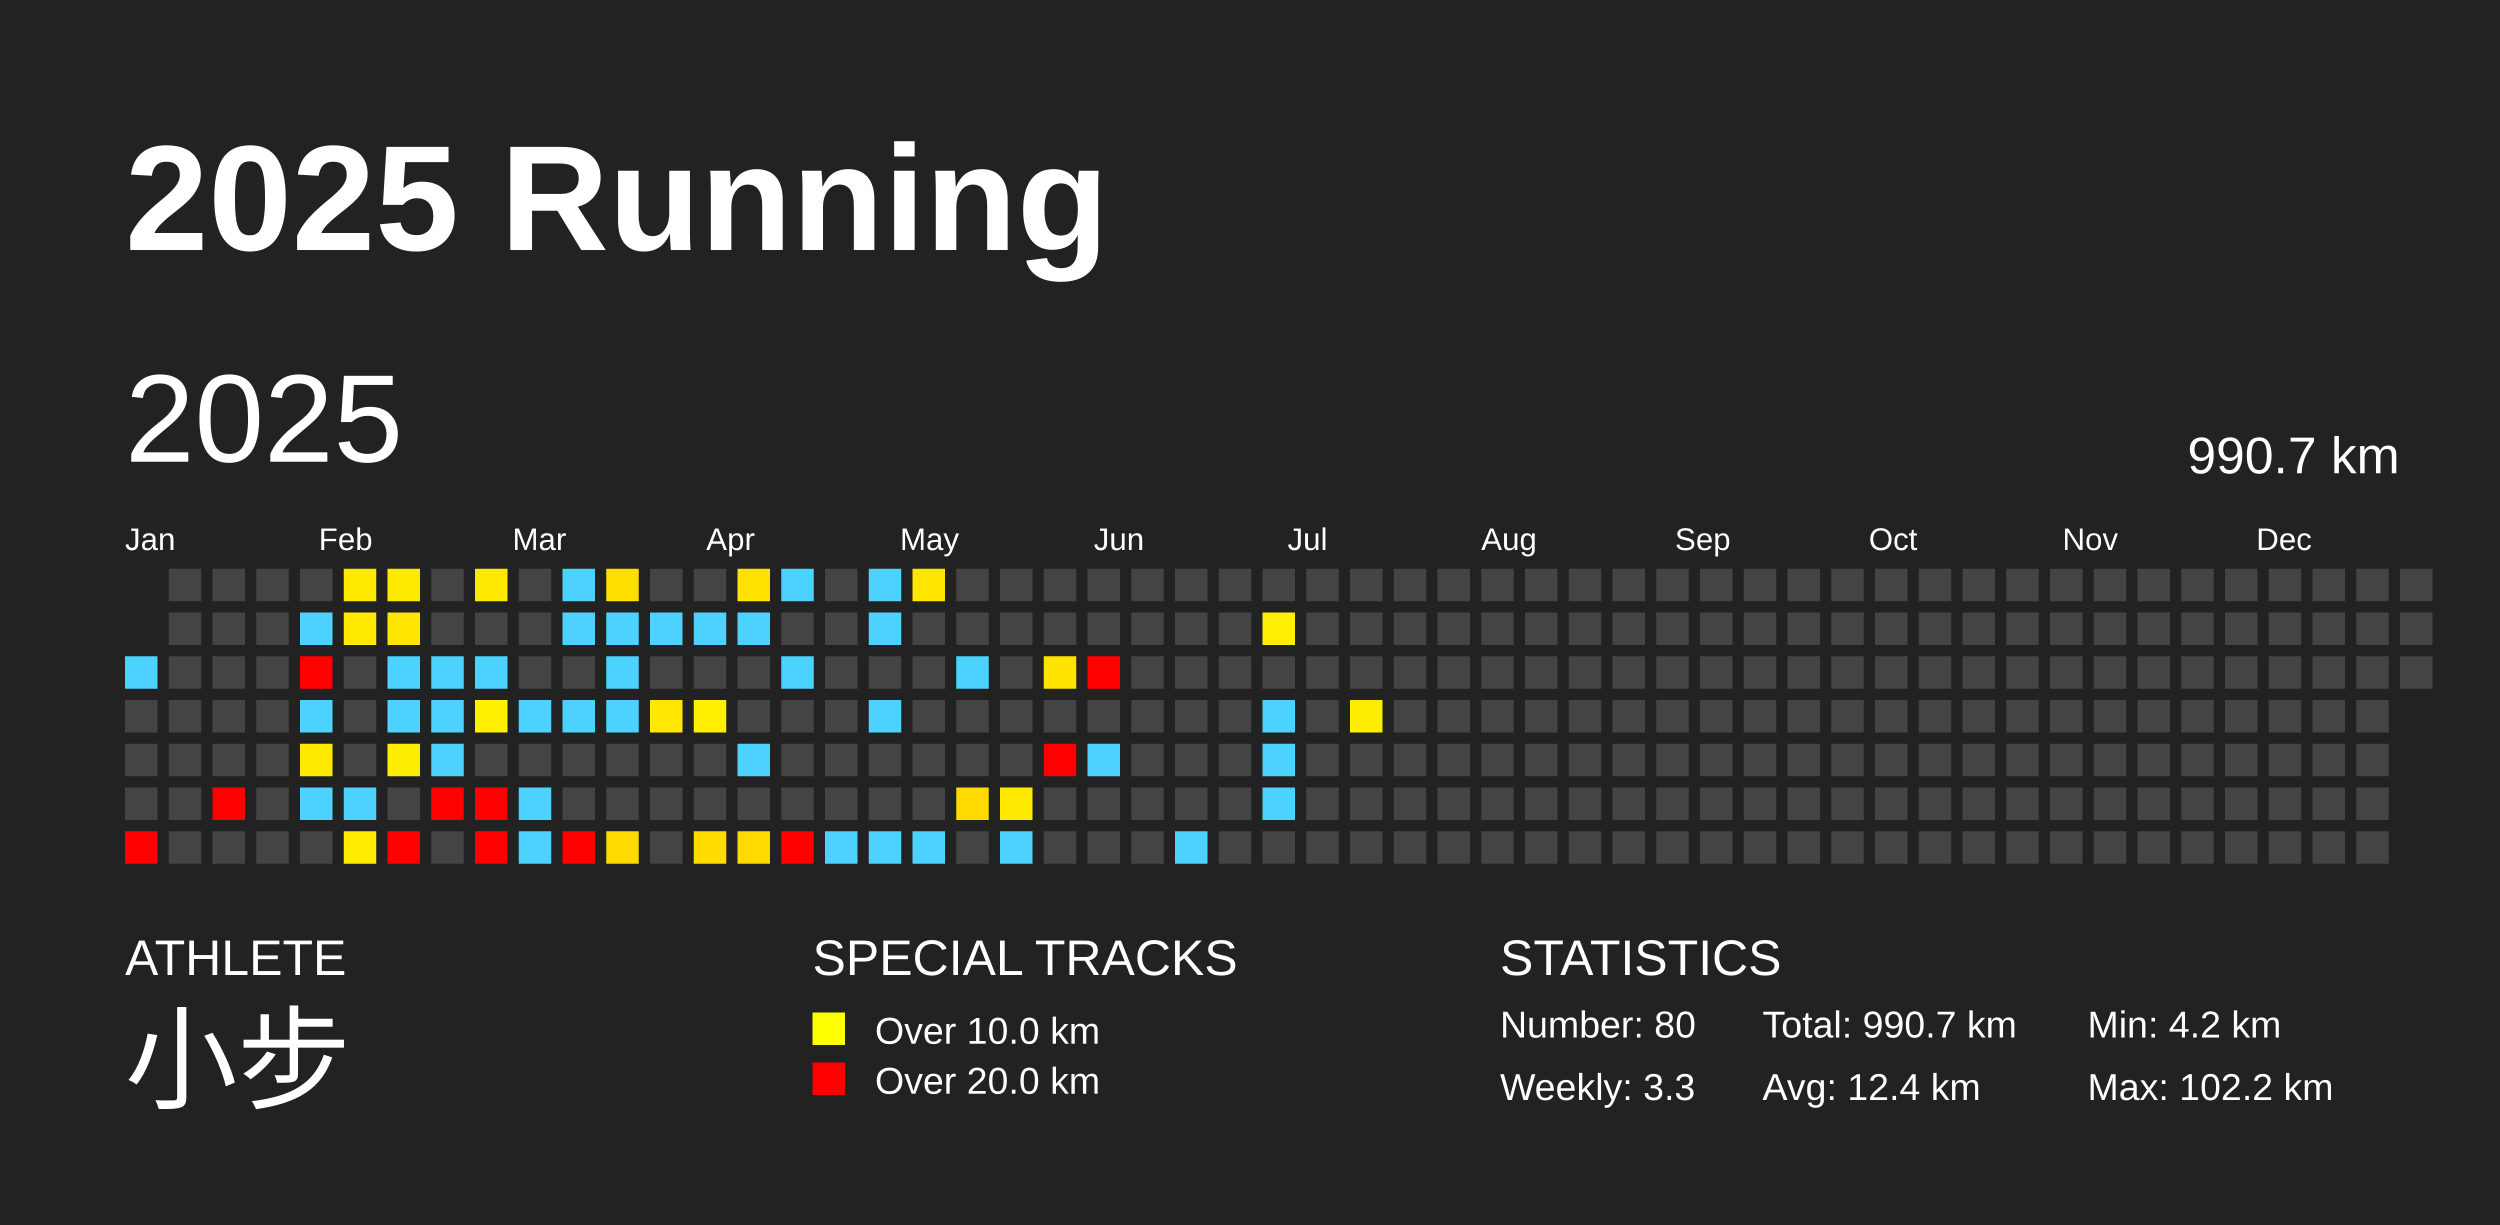
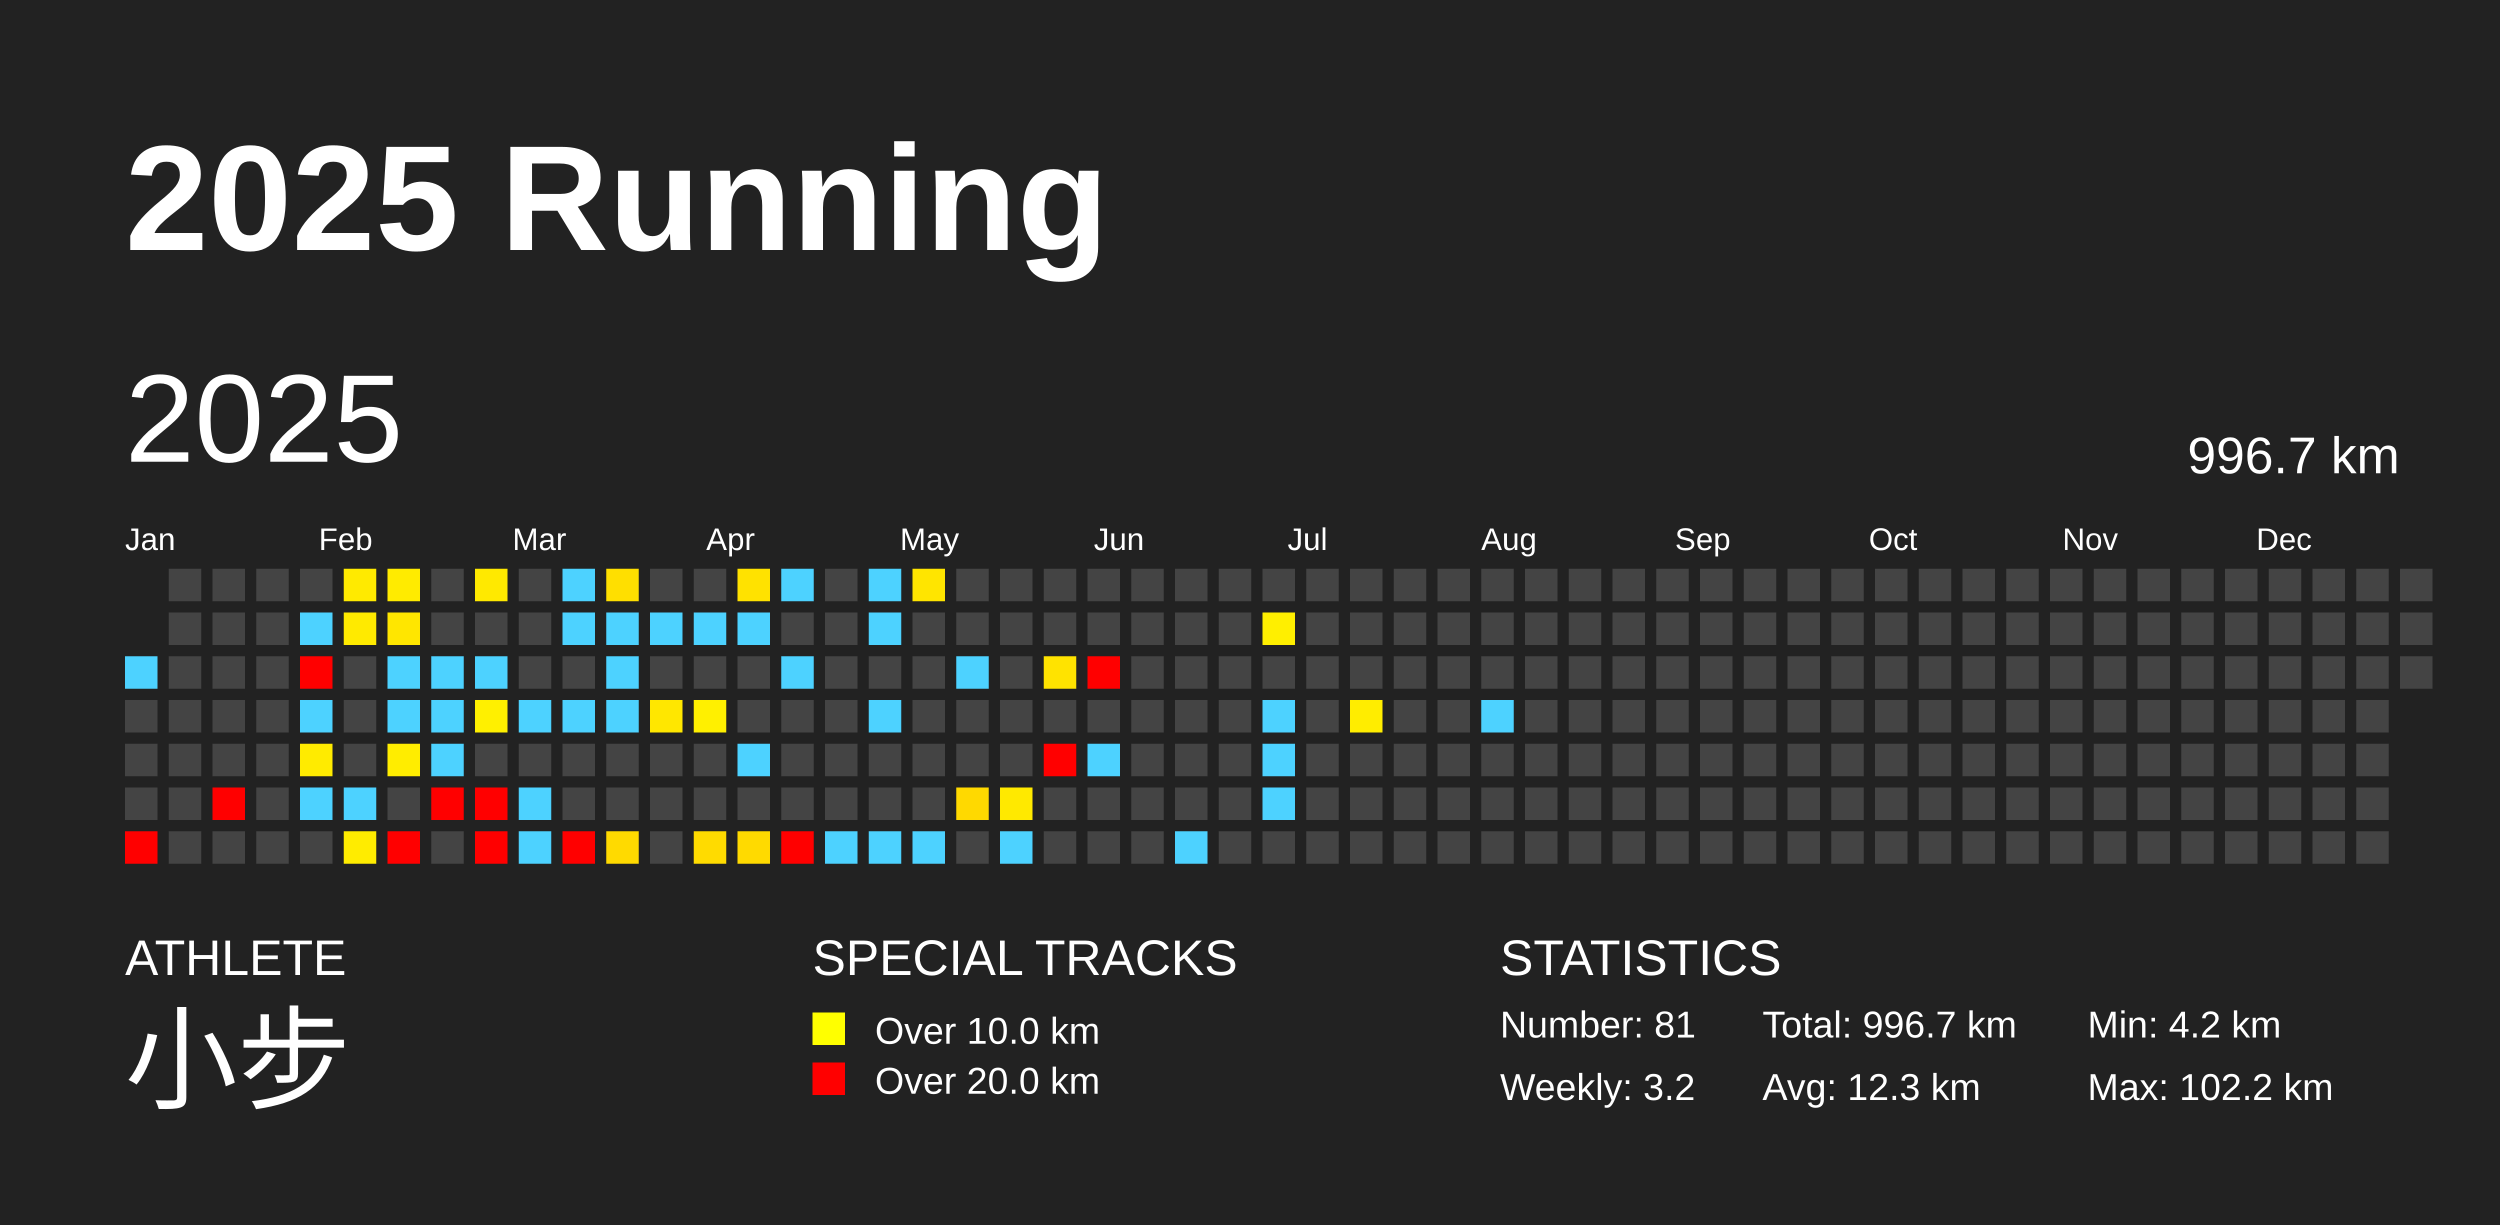
<svg xmlns="http://www.w3.org/2000/svg" baseProfile="full" height="98mm" version="1.1" viewBox="0,0,200,98" width="200mm">
  <defs />
  <rect fill="#222222" height="98" width="200" x="0" y="0" />
  <text fill="#FFFFFF" style="font-size:12px; font-family:Arial; font-weight:bold;" x="10" y="20">2025 Running</text>
  <text fill="#FFFFFF" style="font-size:4px; font-family:Arial" x="10" y="78">ATHLETE</text>
  <text fill="#FFFFFF" style="font-size:9px; font-family:Arial" x="10" y="88">小步</text>
  <text fill="#FFFFFF" style="font-size:4px; font-family:Arial" x="65" y="78">SPECIAL TRACKS</text>
  <rect fill="yellow" height="2.6" width="2.6" x="65" y="81" />
  <text fill="#FFFFFF" style="font-size:3px; font-family:Arial" x="70" y="83.5">Over 10.0 km</text>
  <rect fill="red" height="2.6" width="2.6" x="65" y="85" />
  <text fill="#FFFFFF" style="font-size:3px; font-family:Arial" x="70" y="87.5">Over 20.0 km</text>
  <text fill="#FFFFFF" style="font-size:4px; font-family:Arial" x="120" y="78">STATISTICS</text>
-   <text fill="#FFFFFF" style="font-size:3px; font-family:Arial" x="120" y="83">Number: 80</text>
-   <text fill="#FFFFFF" style="font-size:3px; font-family:Arial" x="120" y="88">Weekly: 3.3</text>
-   <text fill="#FFFFFF" style="font-size:3px; font-family:Arial" x="141" y="83">Total: 990.7 km</text>
-   <text fill="#FFFFFF" style="font-size:3px; font-family:Arial" x="141" y="88">Avg: 12.4 km</text>
+   <text fill="#FFFFFF" style="font-size:3px; font-family:Arial" x="120" y="83">Number: 81</text>
+   <text fill="#FFFFFF" style="font-size:3px; font-family:Arial" x="120" y="88">Weekly: 3.2</text>
+   <text fill="#FFFFFF" style="font-size:3px; font-family:Arial" x="141" y="83">Total: 996.7 km</text>
+   <text fill="#FFFFFF" style="font-size:3px; font-family:Arial" x="141" y="88">Avg: 12.3 km</text>
  <text fill="#FFFFFF" style="font-size:3px; font-family:Arial" x="167" y="83">Min: 4.2 km</text>
  <text fill="#FFFFFF" style="font-size:3px; font-family:Arial" x="167" y="88">Max: 102.2 km</text>
  <text dominant-baseline="hanging" fill="#FFFFFF" style="font-size:10.0px; font-family:Arial;" x="10" y="30">2025</text>
-   <text dominant-baseline="hanging" fill="#FFFFFF" style="font-size:4.125px; font-family:Arial;" x="175" y="35">990.7 km</text>
+   <text dominant-baseline="hanging" fill="#FFFFFF" style="font-size:4.125px; font-family:Arial;" x="175" y="35">996.7 km</text>
  <text fill="#FFFFFF" style="font-size:2.5px; font-family:Arial" x="10.0" y="44">Jan</text>
  <text fill="#FFFFFF" style="font-size:2.5px; font-family:Arial" x="25.5" y="44">Feb</text>
  <text fill="#FFFFFF" style="font-size:2.5px; font-family:Arial" x="41.0" y="44">Mar</text>
  <text fill="#FFFFFF" style="font-size:2.5px; font-family:Arial" x="56.5" y="44">Apr</text>
  <text fill="#FFFFFF" style="font-size:2.5px; font-family:Arial" x="72.0" y="44">May</text>
  <text fill="#FFFFFF" style="font-size:2.5px; font-family:Arial" x="87.5" y="44">Jun</text>
  <text fill="#FFFFFF" style="font-size:2.5px; font-family:Arial" x="103.0" y="44">Jul</text>
  <text fill="#FFFFFF" style="font-size:2.5px; font-family:Arial" x="118.5" y="44">Aug</text>
  <text fill="#FFFFFF" style="font-size:2.5px; font-family:Arial" x="134.0" y="44">Sep</text>
  <text fill="#FFFFFF" style="font-size:2.5px; font-family:Arial" x="149.5" y="44">Oct</text>
  <text fill="#FFFFFF" style="font-size:2.5px; font-family:Arial" x="165.0" y="44">Nov</text>
  <text fill="#FFFFFF" style="font-size:2.5px; font-family:Arial" x="180.5" y="44">Dec</text>
  <rect fill="#4dd2ff" height="2.6" width="2.6" x="10.0" y="52.5" />
  <rect fill="#444444" height="2.6" width="2.6" x="10.0" y="56.0" />
  <rect fill="#444444" height="2.6" width="2.6" x="10.0" y="59.5" />
  <rect fill="#444444" height="2.6" width="2.6" x="10.0" y="63.0" />
  <rect fill="red" height="2.6" width="2.6" x="10.0" y="66.5" />
  <rect fill="#444444" height="2.6" width="2.6" x="13.5" y="45.5" />
  <rect fill="#444444" height="2.6" width="2.6" x="13.5" y="49.0" />
  <rect fill="#444444" height="2.6" width="2.6" x="13.5" y="52.5" />
  <rect fill="#444444" height="2.6" width="2.6" x="13.5" y="56.0" />
  <rect fill="#444444" height="2.6" width="2.6" x="13.5" y="59.5" />
  <rect fill="#444444" height="2.6" width="2.6" x="13.5" y="63.0" />
  <rect fill="#444444" height="2.6" width="2.6" x="13.5" y="66.5" />
  <rect fill="#444444" height="2.6" width="2.6" x="17.0" y="45.5" />
  <rect fill="#444444" height="2.6" width="2.6" x="17.0" y="49.0" />
  <rect fill="#444444" height="2.6" width="2.6" x="17.0" y="52.5" />
  <rect fill="#444444" height="2.6" width="2.6" x="17.0" y="56.0" />
  <rect fill="#444444" height="2.6" width="2.6" x="17.0" y="59.5" />
  <rect fill="red" height="2.6" width="2.6" x="17.0" y="63.0" />
  <rect fill="#444444" height="2.6" width="2.6" x="17.0" y="66.5" />
  <rect fill="#444444" height="2.6" width="2.6" x="20.5" y="45.5" />
  <rect fill="#444444" height="2.6" width="2.6" x="20.5" y="49.0" />
  <rect fill="#444444" height="2.6" width="2.6" x="20.5" y="52.5" />
  <rect fill="#444444" height="2.6" width="2.6" x="20.5" y="56.0" />
  <rect fill="#444444" height="2.6" width="2.6" x="20.5" y="59.5" />
  <rect fill="#444444" height="2.6" width="2.6" x="20.5" y="63.0" />
  <rect fill="#444444" height="2.6" width="2.6" x="20.5" y="66.5" />
  <rect fill="#444444" height="2.6" width="2.6" x="24.0" y="45.5" />
  <rect fill="#4dd2ff" height="2.6" width="2.6" x="24.0" y="49.0" />
  <rect fill="red" height="2.6" width="2.6" x="24.0" y="52.5" />
  <rect fill="#4dd2ff" height="2.6" width="2.6" x="24.0" y="56.0" />
  <rect fill="#ffeb00" height="2.6" width="2.6" x="24.0" y="59.5" />
  <rect fill="#4dd2ff" height="2.6" width="2.6" x="24.0" y="63.0" />
  <rect fill="#444444" height="2.6" width="2.6" x="24.0" y="66.5" />
  <rect fill="#ffea00" height="2.6" width="2.6" x="27.5" y="45.5" />
  <rect fill="#ffea00" height="2.6" width="2.6" x="27.5" y="49.0" />
  <rect fill="#444444" height="2.6" width="2.6" x="27.5" y="52.5" />
  <rect fill="#444444" height="2.6" width="2.6" x="27.5" y="56.0" />
  <rect fill="#444444" height="2.6" width="2.6" x="27.5" y="59.5" />
  <rect fill="#4dd2ff" height="2.6" width="2.6" x="27.5" y="63.0" />
  <rect fill="#ffec00" height="2.6" width="2.6" x="27.5" y="66.5" />
  <rect fill="#ffeb00" height="2.6" width="2.6" x="31.0" y="45.5" />
  <rect fill="#ffe600" height="2.6" width="2.6" x="31.0" y="49.0" />
  <rect fill="#4dd2ff" height="2.6" width="2.6" x="31.0" y="52.5" />
  <rect fill="#4dd2ff" height="2.6" width="2.6" x="31.0" y="56.0" />
  <rect fill="#ffed00" height="2.6" width="2.6" x="31.0" y="59.5" />
  <rect fill="#444444" height="2.6" width="2.6" x="31.0" y="63.0" />
  <rect fill="red" height="2.6" width="2.6" x="31.0" y="66.5" />
  <rect fill="#444444" height="2.6" width="2.6" x="34.5" y="45.5" />
  <rect fill="#444444" height="2.6" width="2.6" x="34.5" y="49.0" />
  <rect fill="#4dd2ff" height="2.6" width="2.6" x="34.5" y="52.5" />
  <rect fill="#4dd2ff" height="2.6" width="2.6" x="34.5" y="56.0" />
  <rect fill="#4dd2ff" height="2.6" width="2.6" x="34.5" y="59.5" />
  <rect fill="red" height="2.6" width="2.6" x="34.5" y="63.0" />
  <rect fill="#444444" height="2.6" width="2.6" x="34.5" y="66.5" />
  <rect fill="#ffe900" height="2.6" width="2.6" x="38.0" y="45.5" />
  <rect fill="#444444" height="2.6" width="2.6" x="38.0" y="49.0" />
  <rect fill="#4dd2ff" height="2.6" width="2.6" x="38.0" y="52.5" />
  <rect fill="#fff000" height="2.6" width="2.6" x="38.0" y="56.0" />
  <rect fill="#444444" height="2.6" width="2.6" x="38.0" y="59.5" />
  <rect fill="red" height="2.6" width="2.6" x="38.0" y="63.0" />
  <rect fill="red" height="2.6" width="2.6" x="38.0" y="66.5" />
  <rect fill="#444444" height="2.6" width="2.6" x="41.5" y="45.5" />
  <rect fill="#444444" height="2.6" width="2.6" x="41.5" y="49.0" />
  <rect fill="#444444" height="2.6" width="2.6" x="41.5" y="52.5" />
  <rect fill="#4dd2ff" height="2.6" width="2.6" x="41.5" y="56.0" />
  <rect fill="#444444" height="2.6" width="2.6" x="41.5" y="59.5" />
  <rect fill="#4dd2ff" height="2.6" width="2.6" x="41.5" y="63.0" />
  <rect fill="#4dd2ff" height="2.6" width="2.6" x="41.5" y="66.5" />
  <rect fill="#4dd2ff" height="2.6" width="2.6" x="45.0" y="45.5" />
  <rect fill="#4dd2ff" height="2.6" width="2.6" x="45.0" y="49.0" />
  <rect fill="#444444" height="2.6" width="2.6" x="45.0" y="52.5" />
  <rect fill="#4dd2ff" height="2.6" width="2.6" x="45.0" y="56.0" />
  <rect fill="#444444" height="2.6" width="2.6" x="45.0" y="59.5" />
  <rect fill="#444444" height="2.6" width="2.6" x="45.0" y="63.0" />
  <rect fill="red" height="2.6" width="2.6" x="45.0" y="66.5" />
  <rect fill="#ffdf00" height="2.6" width="2.6" x="48.5" y="45.5" />
  <rect fill="#4dd2ff" height="2.6" width="2.6" x="48.5" y="49.0" />
  <rect fill="#4dd2ff" height="2.6" width="2.6" x="48.5" y="52.5" />
  <rect fill="#4dd2ff" height="2.6" width="2.6" x="48.5" y="56.0" />
  <rect fill="#444444" height="2.6" width="2.6" x="48.5" y="59.5" />
  <rect fill="#444444" height="2.6" width="2.6" x="48.5" y="63.0" />
  <rect fill="#ffda00" height="2.6" width="2.6" x="48.5" y="66.5" />
  <rect fill="#444444" height="2.6" width="2.6" x="52.0" y="45.5" />
  <rect fill="#4dd2ff" height="2.6" width="2.6" x="52.0" y="49.0" />
  <rect fill="#444444" height="2.6" width="2.6" x="52.0" y="52.5" />
  <rect fill="#ffe700" height="2.6" width="2.6" x="52.0" y="56.0" />
  <rect fill="#444444" height="2.6" width="2.6" x="52.0" y="59.5" />
  <rect fill="#444444" height="2.6" width="2.6" x="52.0" y="63.0" />
  <rect fill="#444444" height="2.6" width="2.6" x="52.0" y="66.5" />
  <rect fill="#444444" height="2.6" width="2.6" x="55.5" y="45.5" />
  <rect fill="#4dd2ff" height="2.6" width="2.6" x="55.5" y="49.0" />
  <rect fill="#444444" height="2.6" width="2.6" x="55.5" y="52.5" />
  <rect fill="#fff000" height="2.6" width="2.6" x="55.5" y="56.0" />
  <rect fill="#444444" height="2.6" width="2.6" x="55.5" y="59.5" />
  <rect fill="#444444" height="2.6" width="2.6" x="55.5" y="63.0" />
  <rect fill="#ffdb00" height="2.6" width="2.6" x="55.5" y="66.5" />
  <rect fill="#ffe200" height="2.6" width="2.6" x="59.0" y="45.5" />
  <rect fill="#4dd2ff" height="2.6" width="2.6" x="59.0" y="49.0" />
  <rect fill="#444444" height="2.6" width="2.6" x="59.0" y="52.5" />
  <rect fill="#444444" height="2.6" width="2.6" x="59.0" y="56.0" />
  <rect fill="#4dd2ff" height="2.6" width="2.6" x="59.0" y="59.5" />
  <rect fill="#444444" height="2.6" width="2.6" x="59.0" y="63.0" />
  <rect fill="#ffda00" height="2.6" width="2.6" x="59.0" y="66.5" />
  <rect fill="#4dd2ff" height="2.6" width="2.6" x="62.5" y="45.5" />
  <rect fill="#444444" height="2.6" width="2.6" x="62.5" y="49.0" />
  <rect fill="#4dd2ff" height="2.6" width="2.6" x="62.5" y="52.5" />
  <rect fill="#444444" height="2.6" width="2.6" x="62.5" y="56.0" />
  <rect fill="#444444" height="2.6" width="2.6" x="62.5" y="59.5" />
  <rect fill="#444444" height="2.6" width="2.6" x="62.5" y="63.0" />
  <rect fill="red" height="2.6" width="2.6" x="62.5" y="66.5" />
  <rect fill="#444444" height="2.6" width="2.6" x="66.0" y="45.5" />
  <rect fill="#444444" height="2.6" width="2.6" x="66.0" y="49.0" />
  <rect fill="#444444" height="2.6" width="2.6" x="66.0" y="52.5" />
  <rect fill="#444444" height="2.6" width="2.6" x="66.0" y="56.0" />
  <rect fill="#444444" height="2.6" width="2.6" x="66.0" y="59.5" />
  <rect fill="#444444" height="2.6" width="2.6" x="66.0" y="63.0" />
  <rect fill="#4dd2ff" height="2.6" width="2.6" x="66.0" y="66.5" />
  <rect fill="#4dd2ff" height="2.6" width="2.6" x="69.5" y="45.5" />
  <rect fill="#4dd2ff" height="2.6" width="2.6" x="69.5" y="49.0" />
  <rect fill="#444444" height="2.6" width="2.6" x="69.5" y="52.5" />
  <rect fill="#4dd2ff" height="2.6" width="2.6" x="69.5" y="56.0" />
  <rect fill="#444444" height="2.6" width="2.6" x="69.5" y="59.5" />
  <rect fill="#444444" height="2.6" width="2.6" x="69.5" y="63.0" />
  <rect fill="#4dd2ff" height="2.6" width="2.6" x="69.5" y="66.5" />
  <rect fill="#ffe500" height="2.6" width="2.6" x="73.0" y="45.5" />
  <rect fill="#444444" height="2.6" width="2.6" x="73.0" y="49.0" />
  <rect fill="#444444" height="2.6" width="2.6" x="73.0" y="52.5" />
  <rect fill="#444444" height="2.6" width="2.6" x="73.0" y="56.0" />
  <rect fill="#444444" height="2.6" width="2.6" x="73.0" y="59.5" />
  <rect fill="#444444" height="2.6" width="2.6" x="73.0" y="63.0" />
  <rect fill="#4dd2ff" height="2.6" width="2.6" x="73.0" y="66.5" />
  <rect fill="#444444" height="2.6" width="2.6" x="76.5" y="45.5" />
  <rect fill="#444444" height="2.6" width="2.6" x="76.5" y="49.0" />
  <rect fill="#4dd2ff" height="2.6" width="2.6" x="76.5" y="52.5" />
  <rect fill="#444444" height="2.6" width="2.6" x="76.5" y="56.0" />
  <rect fill="#444444" height="2.6" width="2.6" x="76.5" y="59.5" />
  <rect fill="#ffd900" height="2.6" width="2.6" x="76.5" y="63.0" />
  <rect fill="#444444" height="2.6" width="2.6" x="76.5" y="66.5" />
  <rect fill="#444444" height="2.6" width="2.6" x="80.0" y="45.5" />
  <rect fill="#444444" height="2.6" width="2.6" x="80.0" y="49.0" />
  <rect fill="#444444" height="2.6" width="2.6" x="80.0" y="52.5" />
  <rect fill="#444444" height="2.6" width="2.6" x="80.0" y="56.0" />
  <rect fill="#444444" height="2.6" width="2.6" x="80.0" y="59.5" />
  <rect fill="#ffe900" height="2.6" width="2.6" x="80.0" y="63.0" />
  <rect fill="#4dd2ff" height="2.6" width="2.6" x="80.0" y="66.5" />
  <rect fill="#444444" height="2.6" width="2.6" x="83.5" y="45.5" />
  <rect fill="#444444" height="2.6" width="2.6" x="83.5" y="49.0" />
  <rect fill="#ffe300" height="2.6" width="2.6" x="83.5" y="52.5" />
  <rect fill="#444444" height="2.6" width="2.6" x="83.5" y="56.0" />
  <rect fill="red" height="2.6" width="2.6" x="83.5" y="59.5" />
  <rect fill="#444444" height="2.6" width="2.6" x="83.5" y="63.0" />
  <rect fill="#444444" height="2.6" width="2.6" x="83.5" y="66.5" />
  <rect fill="#444444" height="2.6" width="2.6" x="87.0" y="45.5" />
  <rect fill="#444444" height="2.6" width="2.6" x="87.0" y="49.0" />
  <rect fill="red" height="2.6" width="2.6" x="87.0" y="52.5" />
  <rect fill="#444444" height="2.6" width="2.6" x="87.0" y="56.0" />
  <rect fill="#4dd2ff" height="2.6" width="2.6" x="87.0" y="59.5" />
  <rect fill="#444444" height="2.6" width="2.6" x="87.0" y="63.0" />
  <rect fill="#444444" height="2.6" width="2.6" x="87.0" y="66.5" />
  <rect fill="#444444" height="2.6" width="2.6" x="90.5" y="45.5" />
  <rect fill="#444444" height="2.6" width="2.6" x="90.5" y="49.0" />
  <rect fill="#444444" height="2.6" width="2.6" x="90.5" y="52.5" />
  <rect fill="#444444" height="2.6" width="2.6" x="90.5" y="56.0" />
  <rect fill="#444444" height="2.6" width="2.6" x="90.5" y="59.5" />
  <rect fill="#444444" height="2.6" width="2.6" x="90.5" y="63.0" />
  <rect fill="#444444" height="2.6" width="2.6" x="90.5" y="66.5" />
  <rect fill="#444444" height="2.6" width="2.6" x="94.0" y="45.5" />
  <rect fill="#444444" height="2.6" width="2.6" x="94.0" y="49.0" />
  <rect fill="#444444" height="2.6" width="2.6" x="94.0" y="52.5" />
  <rect fill="#444444" height="2.6" width="2.6" x="94.0" y="56.0" />
  <rect fill="#444444" height="2.6" width="2.6" x="94.0" y="59.5" />
  <rect fill="#444444" height="2.6" width="2.6" x="94.0" y="63.0" />
  <rect fill="#4dd2ff" height="2.6" width="2.6" x="94.0" y="66.5" />
  <rect fill="#444444" height="2.6" width="2.6" x="97.5" y="45.5" />
  <rect fill="#444444" height="2.6" width="2.6" x="97.5" y="49.0" />
  <rect fill="#444444" height="2.6" width="2.6" x="97.5" y="52.5" />
  <rect fill="#444444" height="2.6" width="2.6" x="97.5" y="56.0" />
  <rect fill="#444444" height="2.6" width="2.6" x="97.5" y="59.5" />
  <rect fill="#444444" height="2.6" width="2.6" x="97.5" y="63.0" />
  <rect fill="#444444" height="2.6" width="2.6" x="97.5" y="66.5" />
  <rect fill="#444444" height="2.6" width="2.6" x="101.0" y="45.5" />
  <rect fill="#ffef00" height="2.6" width="2.6" x="101.0" y="49.0" />
  <rect fill="#444444" height="2.6" width="2.6" x="101.0" y="52.5" />
  <rect fill="#4dd2ff" height="2.6" width="2.6" x="101.0" y="56.0" />
  <rect fill="#4dd2ff" height="2.6" width="2.6" x="101.0" y="59.5" />
  <rect fill="#4dd2ff" height="2.6" width="2.6" x="101.0" y="63.0" />
  <rect fill="#444444" height="2.6" width="2.6" x="101.0" y="66.5" />
  <rect fill="#444444" height="2.6" width="2.6" x="104.5" y="45.5" />
  <rect fill="#444444" height="2.6" width="2.6" x="104.5" y="49.0" />
  <rect fill="#444444" height="2.6" width="2.6" x="104.5" y="52.5" />
  <rect fill="#444444" height="2.6" width="2.6" x="104.5" y="56.0" />
  <rect fill="#444444" height="2.6" width="2.6" x="104.5" y="59.5" />
  <rect fill="#444444" height="2.6" width="2.6" x="104.5" y="63.0" />
  <rect fill="#444444" height="2.6" width="2.6" x="104.5" y="66.5" />
  <rect fill="#444444" height="2.6" width="2.6" x="108.0" y="45.5" />
  <rect fill="#444444" height="2.6" width="2.6" x="108.0" y="49.0" />
  <rect fill="#444444" height="2.6" width="2.6" x="108.0" y="52.5" />
  <rect fill="#ffed00" height="2.6" width="2.6" x="108.0" y="56.0" />
  <rect fill="#444444" height="2.6" width="2.6" x="108.0" y="59.5" />
  <rect fill="#444444" height="2.6" width="2.6" x="108.0" y="63.0" />
  <rect fill="#444444" height="2.6" width="2.6" x="108.0" y="66.5" />
  <rect fill="#444444" height="2.6" width="2.6" x="111.5" y="45.5" />
  <rect fill="#444444" height="2.6" width="2.6" x="111.5" y="49.0" />
  <rect fill="#444444" height="2.6" width="2.6" x="111.5" y="52.5" />
  <rect fill="#444444" height="2.6" width="2.6" x="111.5" y="56.0" />
  <rect fill="#444444" height="2.6" width="2.6" x="111.5" y="59.5" />
  <rect fill="#444444" height="2.6" width="2.6" x="111.5" y="63.0" />
  <rect fill="#444444" height="2.6" width="2.6" x="111.5" y="66.5" />
  <rect fill="#444444" height="2.6" width="2.6" x="115.0" y="45.5" />
  <rect fill="#444444" height="2.6" width="2.6" x="115.0" y="49.0" />
  <rect fill="#444444" height="2.6" width="2.6" x="115.0" y="52.5" />
  <rect fill="#444444" height="2.6" width="2.6" x="115.0" y="56.0" />
  <rect fill="#444444" height="2.6" width="2.6" x="115.0" y="59.5" />
  <rect fill="#444444" height="2.6" width="2.6" x="115.0" y="63.0" />
  <rect fill="#444444" height="2.6" width="2.6" x="115.0" y="66.5" />
  <rect fill="#444444" height="2.6" width="2.6" x="118.5" y="45.5" />
  <rect fill="#444444" height="2.6" width="2.6" x="118.5" y="49.0" />
  <rect fill="#444444" height="2.6" width="2.6" x="118.5" y="52.5" />
-   <rect fill="#444444" height="2.6" width="2.6" x="118.5" y="56.0" />
+   <rect fill="#4dd2ff" height="2.6" width="2.6" x="118.5" y="56.0" />
  <rect fill="#444444" height="2.6" width="2.6" x="118.5" y="59.5" />
  <rect fill="#444444" height="2.6" width="2.6" x="118.5" y="63.0" />
  <rect fill="#444444" height="2.6" width="2.6" x="118.5" y="66.5" />
  <rect fill="#444444" height="2.6" width="2.6" x="122.0" y="45.5" />
  <rect fill="#444444" height="2.6" width="2.6" x="122.0" y="49.0" />
  <rect fill="#444444" height="2.6" width="2.6" x="122.0" y="52.5" />
  <rect fill="#444444" height="2.6" width="2.6" x="122.0" y="56.0" />
  <rect fill="#444444" height="2.6" width="2.6" x="122.0" y="59.5" />
  <rect fill="#444444" height="2.6" width="2.6" x="122.0" y="63.0" />
  <rect fill="#444444" height="2.6" width="2.6" x="122.0" y="66.5" />
  <rect fill="#444444" height="2.6" width="2.6" x="125.5" y="45.5" />
  <rect fill="#444444" height="2.6" width="2.6" x="125.5" y="49.0" />
  <rect fill="#444444" height="2.6" width="2.6" x="125.5" y="52.5" />
  <rect fill="#444444" height="2.6" width="2.6" x="125.5" y="56.0" />
  <rect fill="#444444" height="2.6" width="2.6" x="125.5" y="59.5" />
  <rect fill="#444444" height="2.6" width="2.6" x="125.5" y="63.0" />
  <rect fill="#444444" height="2.6" width="2.6" x="125.5" y="66.5" />
  <rect fill="#444444" height="2.6" width="2.6" x="129.0" y="45.5" />
  <rect fill="#444444" height="2.6" width="2.6" x="129.0" y="49.0" />
  <rect fill="#444444" height="2.6" width="2.6" x="129.0" y="52.5" />
  <rect fill="#444444" height="2.6" width="2.6" x="129.0" y="56.0" />
  <rect fill="#444444" height="2.6" width="2.6" x="129.0" y="59.5" />
  <rect fill="#444444" height="2.6" width="2.6" x="129.0" y="63.0" />
  <rect fill="#444444" height="2.6" width="2.6" x="129.0" y="66.5" />
  <rect fill="#444444" height="2.6" width="2.6" x="132.5" y="45.5" />
  <rect fill="#444444" height="2.6" width="2.6" x="132.5" y="49.0" />
  <rect fill="#444444" height="2.6" width="2.6" x="132.5" y="52.5" />
  <rect fill="#444444" height="2.6" width="2.6" x="132.5" y="56.0" />
  <rect fill="#444444" height="2.6" width="2.6" x="132.5" y="59.5" />
  <rect fill="#444444" height="2.6" width="2.6" x="132.5" y="63.0" />
  <rect fill="#444444" height="2.6" width="2.6" x="132.5" y="66.5" />
  <rect fill="#444444" height="2.6" width="2.6" x="136.0" y="45.5" />
  <rect fill="#444444" height="2.6" width="2.6" x="136.0" y="49.0" />
  <rect fill="#444444" height="2.6" width="2.6" x="136.0" y="52.5" />
  <rect fill="#444444" height="2.6" width="2.6" x="136.0" y="56.0" />
  <rect fill="#444444" height="2.6" width="2.6" x="136.0" y="59.5" />
  <rect fill="#444444" height="2.6" width="2.6" x="136.0" y="63.0" />
  <rect fill="#444444" height="2.6" width="2.6" x="136.0" y="66.5" />
  <rect fill="#444444" height="2.6" width="2.6" x="139.5" y="45.5" />
  <rect fill="#444444" height="2.6" width="2.6" x="139.5" y="49.0" />
  <rect fill="#444444" height="2.6" width="2.6" x="139.5" y="52.5" />
  <rect fill="#444444" height="2.6" width="2.6" x="139.5" y="56.0" />
  <rect fill="#444444" height="2.6" width="2.6" x="139.5" y="59.5" />
  <rect fill="#444444" height="2.6" width="2.6" x="139.5" y="63.0" />
  <rect fill="#444444" height="2.6" width="2.6" x="139.5" y="66.5" />
  <rect fill="#444444" height="2.6" width="2.6" x="143.0" y="45.5" />
  <rect fill="#444444" height="2.6" width="2.6" x="143.0" y="49.0" />
  <rect fill="#444444" height="2.6" width="2.6" x="143.0" y="52.5" />
  <rect fill="#444444" height="2.6" width="2.6" x="143.0" y="56.0" />
  <rect fill="#444444" height="2.6" width="2.6" x="143.0" y="59.5" />
  <rect fill="#444444" height="2.6" width="2.6" x="143.0" y="63.0" />
  <rect fill="#444444" height="2.6" width="2.6" x="143.0" y="66.5" />
  <rect fill="#444444" height="2.6" width="2.6" x="146.5" y="45.5" />
  <rect fill="#444444" height="2.6" width="2.6" x="146.5" y="49.0" />
  <rect fill="#444444" height="2.6" width="2.6" x="146.5" y="52.5" />
  <rect fill="#444444" height="2.6" width="2.6" x="146.5" y="56.0" />
  <rect fill="#444444" height="2.6" width="2.6" x="146.5" y="59.5" />
  <rect fill="#444444" height="2.6" width="2.6" x="146.5" y="63.0" />
  <rect fill="#444444" height="2.6" width="2.6" x="146.5" y="66.5" />
  <rect fill="#444444" height="2.6" width="2.6" x="150.0" y="45.5" />
  <rect fill="#444444" height="2.6" width="2.6" x="150.0" y="49.0" />
  <rect fill="#444444" height="2.6" width="2.6" x="150.0" y="52.5" />
  <rect fill="#444444" height="2.6" width="2.6" x="150.0" y="56.0" />
  <rect fill="#444444" height="2.6" width="2.6" x="150.0" y="59.5" />
  <rect fill="#444444" height="2.6" width="2.6" x="150.0" y="63.0" />
  <rect fill="#444444" height="2.6" width="2.6" x="150.0" y="66.5" />
  <rect fill="#444444" height="2.6" width="2.6" x="153.5" y="45.5" />
  <rect fill="#444444" height="2.6" width="2.6" x="153.5" y="49.0" />
  <rect fill="#444444" height="2.6" width="2.6" x="153.5" y="52.5" />
  <rect fill="#444444" height="2.6" width="2.6" x="153.5" y="56.0" />
  <rect fill="#444444" height="2.6" width="2.6" x="153.5" y="59.5" />
  <rect fill="#444444" height="2.6" width="2.6" x="153.5" y="63.0" />
  <rect fill="#444444" height="2.6" width="2.6" x="153.5" y="66.5" />
  <rect fill="#444444" height="2.6" width="2.6" x="157.0" y="45.5" />
  <rect fill="#444444" height="2.6" width="2.6" x="157.0" y="49.0" />
  <rect fill="#444444" height="2.6" width="2.6" x="157.0" y="52.5" />
  <rect fill="#444444" height="2.6" width="2.6" x="157.0" y="56.0" />
  <rect fill="#444444" height="2.6" width="2.6" x="157.0" y="59.5" />
  <rect fill="#444444" height="2.6" width="2.6" x="157.0" y="63.0" />
  <rect fill="#444444" height="2.6" width="2.6" x="157.0" y="66.5" />
  <rect fill="#444444" height="2.6" width="2.6" x="160.5" y="45.5" />
  <rect fill="#444444" height="2.6" width="2.6" x="160.5" y="49.0" />
  <rect fill="#444444" height="2.6" width="2.6" x="160.5" y="52.5" />
  <rect fill="#444444" height="2.6" width="2.6" x="160.5" y="56.0" />
  <rect fill="#444444" height="2.6" width="2.6" x="160.5" y="59.5" />
  <rect fill="#444444" height="2.6" width="2.6" x="160.5" y="63.0" />
  <rect fill="#444444" height="2.6" width="2.6" x="160.5" y="66.5" />
  <rect fill="#444444" height="2.6" width="2.6" x="164.0" y="45.5" />
  <rect fill="#444444" height="2.6" width="2.6" x="164.0" y="49.0" />
  <rect fill="#444444" height="2.6" width="2.6" x="164.0" y="52.5" />
  <rect fill="#444444" height="2.6" width="2.6" x="164.0" y="56.0" />
  <rect fill="#444444" height="2.6" width="2.6" x="164.0" y="59.5" />
  <rect fill="#444444" height="2.6" width="2.6" x="164.0" y="63.0" />
  <rect fill="#444444" height="2.6" width="2.6" x="164.0" y="66.5" />
  <rect fill="#444444" height="2.6" width="2.6" x="167.5" y="45.5" />
  <rect fill="#444444" height="2.6" width="2.6" x="167.5" y="49.0" />
  <rect fill="#444444" height="2.6" width="2.6" x="167.5" y="52.5" />
  <rect fill="#444444" height="2.6" width="2.6" x="167.5" y="56.0" />
  <rect fill="#444444" height="2.6" width="2.6" x="167.5" y="59.5" />
  <rect fill="#444444" height="2.6" width="2.6" x="167.5" y="63.0" />
  <rect fill="#444444" height="2.6" width="2.6" x="167.5" y="66.5" />
  <rect fill="#444444" height="2.6" width="2.6" x="171.0" y="45.5" />
  <rect fill="#444444" height="2.6" width="2.6" x="171.0" y="49.0" />
  <rect fill="#444444" height="2.6" width="2.6" x="171.0" y="52.5" />
  <rect fill="#444444" height="2.6" width="2.6" x="171.0" y="56.0" />
  <rect fill="#444444" height="2.6" width="2.6" x="171.0" y="59.5" />
  <rect fill="#444444" height="2.6" width="2.6" x="171.0" y="63.0" />
  <rect fill="#444444" height="2.6" width="2.6" x="171.0" y="66.5" />
  <rect fill="#444444" height="2.6" width="2.6" x="174.5" y="45.5" />
  <rect fill="#444444" height="2.6" width="2.6" x="174.5" y="49.0" />
  <rect fill="#444444" height="2.6" width="2.6" x="174.5" y="52.5" />
  <rect fill="#444444" height="2.6" width="2.6" x="174.5" y="56.0" />
  <rect fill="#444444" height="2.6" width="2.6" x="174.5" y="59.5" />
  <rect fill="#444444" height="2.6" width="2.6" x="174.5" y="63.0" />
  <rect fill="#444444" height="2.6" width="2.6" x="174.5" y="66.5" />
  <rect fill="#444444" height="2.6" width="2.6" x="178.0" y="45.5" />
  <rect fill="#444444" height="2.6" width="2.6" x="178.0" y="49.0" />
  <rect fill="#444444" height="2.6" width="2.6" x="178.0" y="52.5" />
  <rect fill="#444444" height="2.6" width="2.6" x="178.0" y="56.0" />
  <rect fill="#444444" height="2.6" width="2.6" x="178.0" y="59.5" />
  <rect fill="#444444" height="2.6" width="2.6" x="178.0" y="63.0" />
  <rect fill="#444444" height="2.6" width="2.6" x="178.0" y="66.5" />
  <rect fill="#444444" height="2.6" width="2.6" x="181.5" y="45.5" />
  <rect fill="#444444" height="2.6" width="2.6" x="181.5" y="49.0" />
  <rect fill="#444444" height="2.6" width="2.6" x="181.5" y="52.5" />
  <rect fill="#444444" height="2.6" width="2.6" x="181.5" y="56.0" />
  <rect fill="#444444" height="2.6" width="2.6" x="181.5" y="59.5" />
  <rect fill="#444444" height="2.6" width="2.6" x="181.5" y="63.0" />
  <rect fill="#444444" height="2.6" width="2.6" x="181.5" y="66.5" />
  <rect fill="#444444" height="2.6" width="2.6" x="185.0" y="45.5" />
  <rect fill="#444444" height="2.6" width="2.6" x="185.0" y="49.0" />
  <rect fill="#444444" height="2.6" width="2.6" x="185.0" y="52.5" />
  <rect fill="#444444" height="2.6" width="2.6" x="185.0" y="56.0" />
  <rect fill="#444444" height="2.6" width="2.6" x="185.0" y="59.5" />
  <rect fill="#444444" height="2.6" width="2.6" x="185.0" y="63.0" />
  <rect fill="#444444" height="2.6" width="2.6" x="185.0" y="66.5" />
  <rect fill="#444444" height="2.6" width="2.6" x="188.5" y="45.5" />
  <rect fill="#444444" height="2.6" width="2.6" x="188.5" y="49.0" />
  <rect fill="#444444" height="2.6" width="2.6" x="188.5" y="52.5" />
  <rect fill="#444444" height="2.6" width="2.6" x="188.5" y="56.0" />
  <rect fill="#444444" height="2.6" width="2.6" x="188.5" y="59.5" />
  <rect fill="#444444" height="2.6" width="2.6" x="188.5" y="63.0" />
  <rect fill="#444444" height="2.6" width="2.6" x="188.5" y="66.5" />
  <rect fill="#444444" height="2.6" width="2.6" x="192.0" y="45.5" />
  <rect fill="#444444" height="2.6" width="2.6" x="192.0" y="49.0" />
  <rect fill="#444444" height="2.6" width="2.6" x="192.0" y="52.5" />
</svg>
